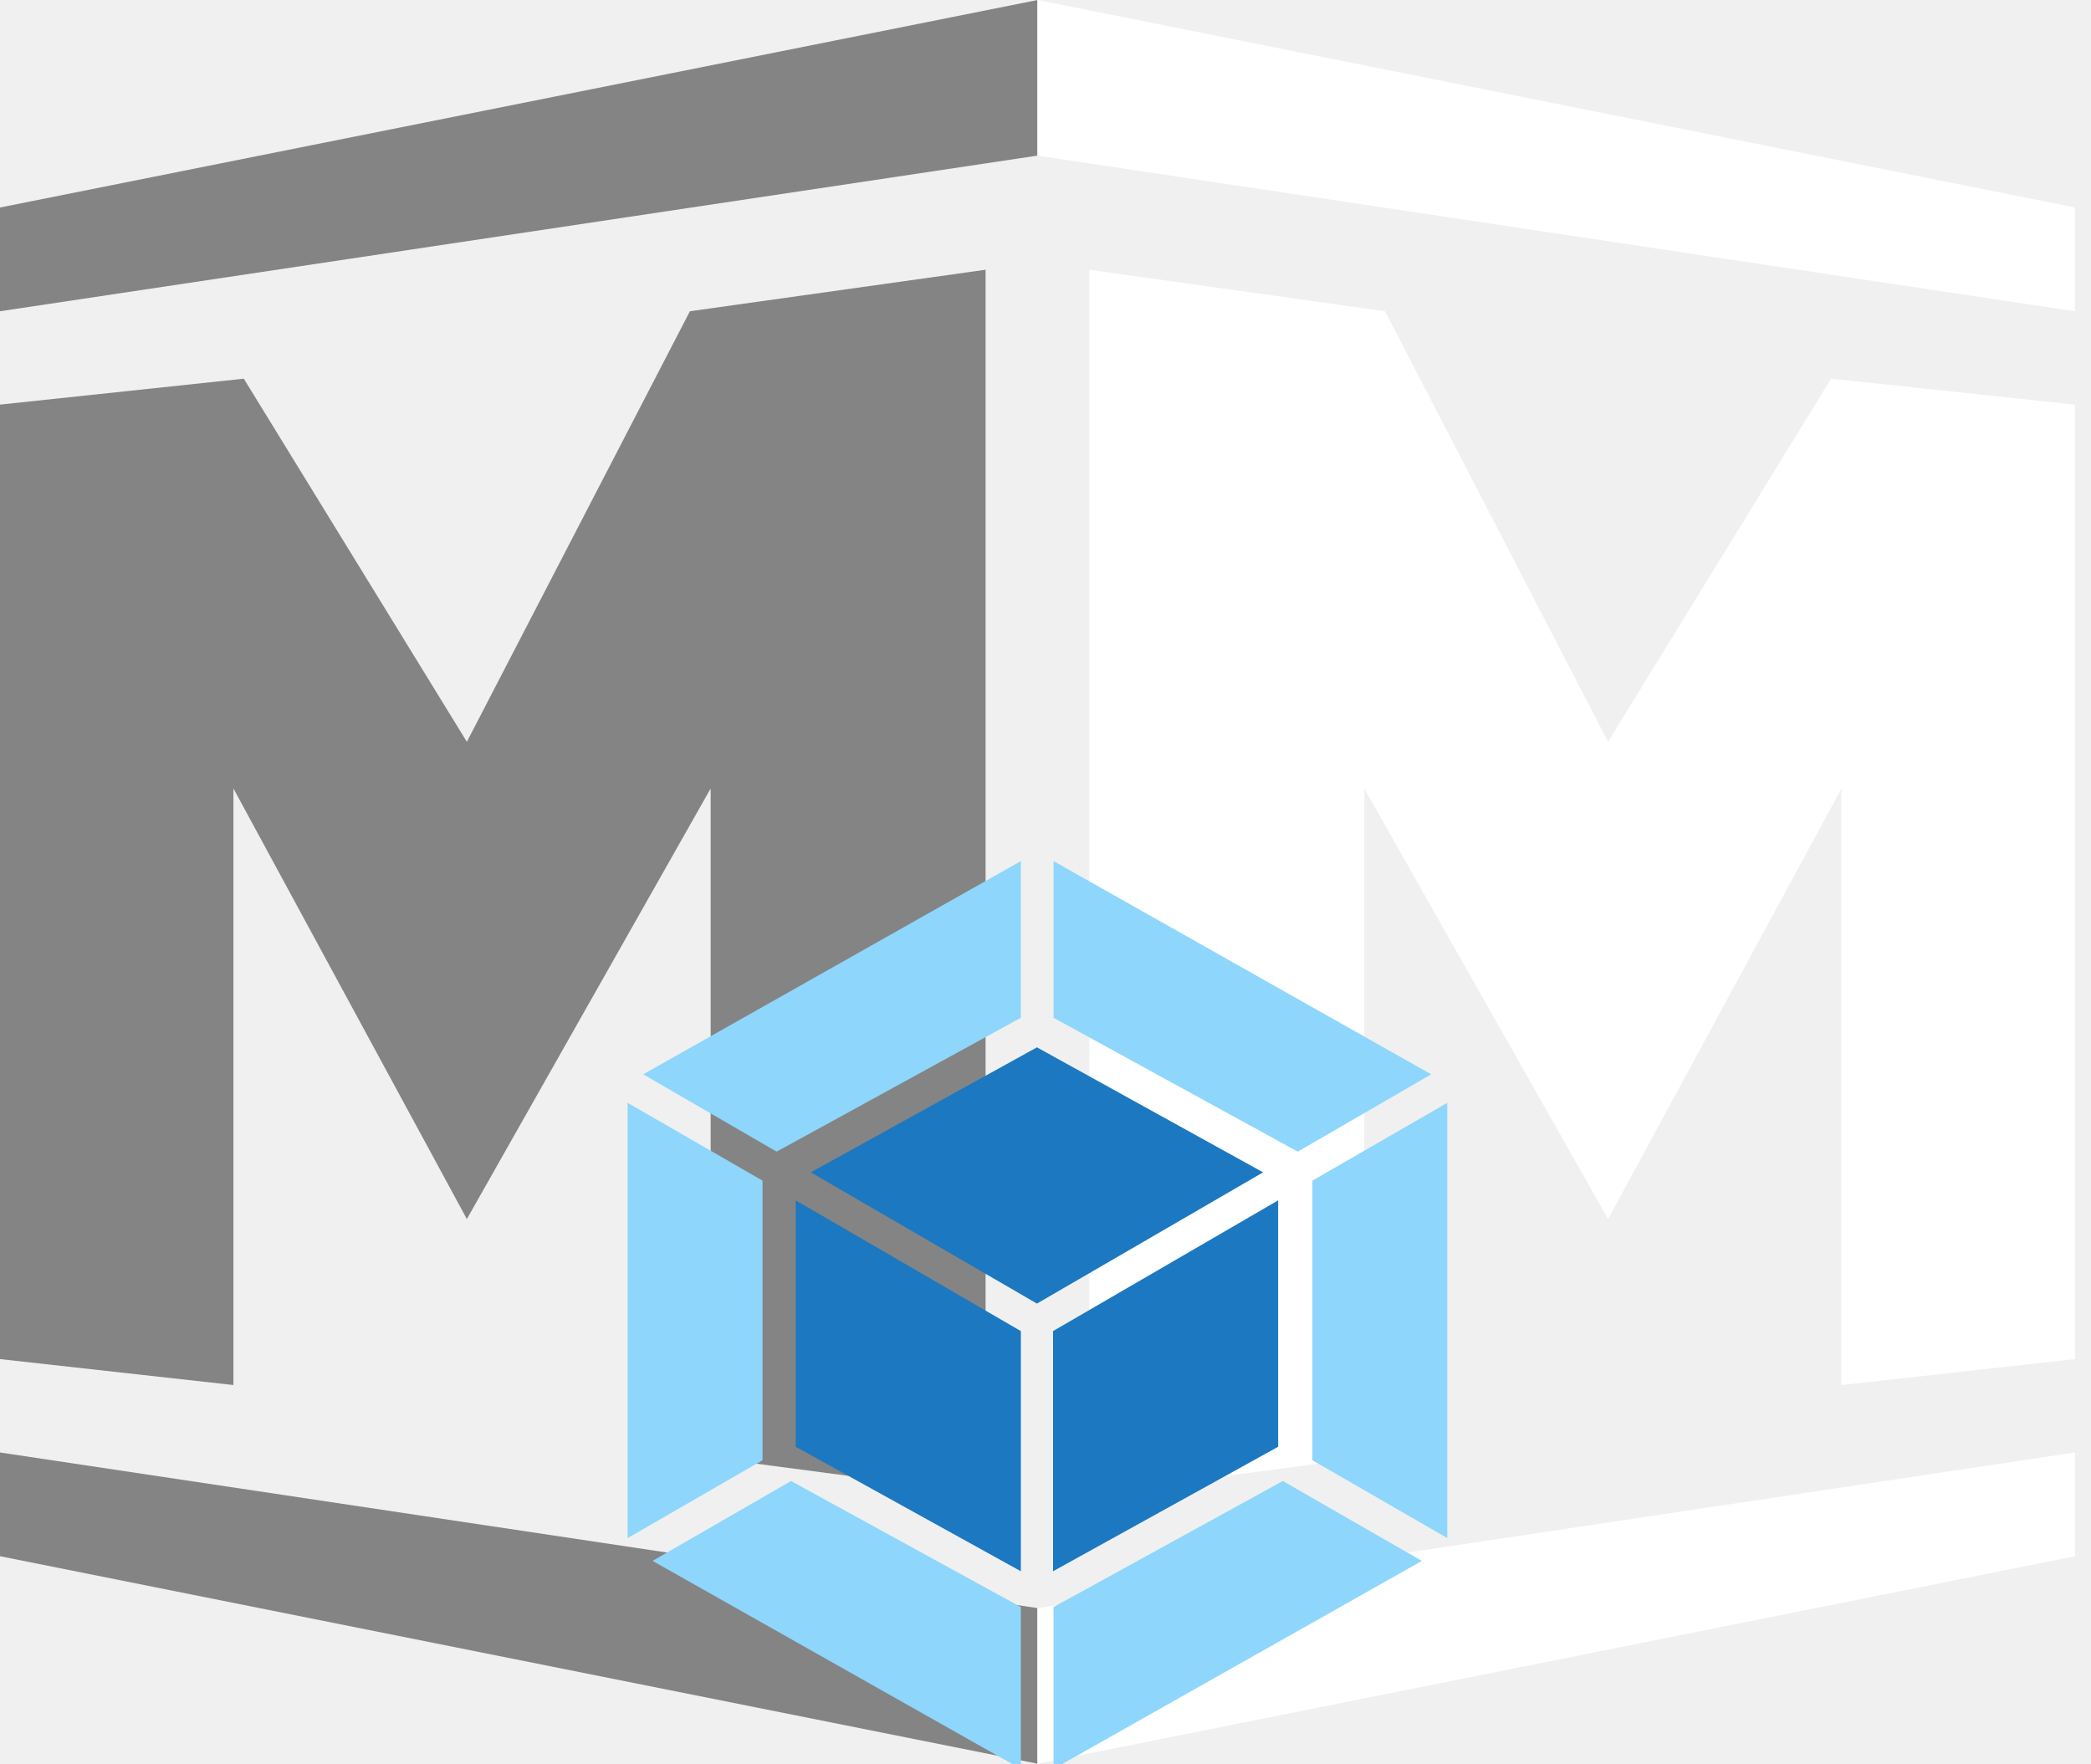
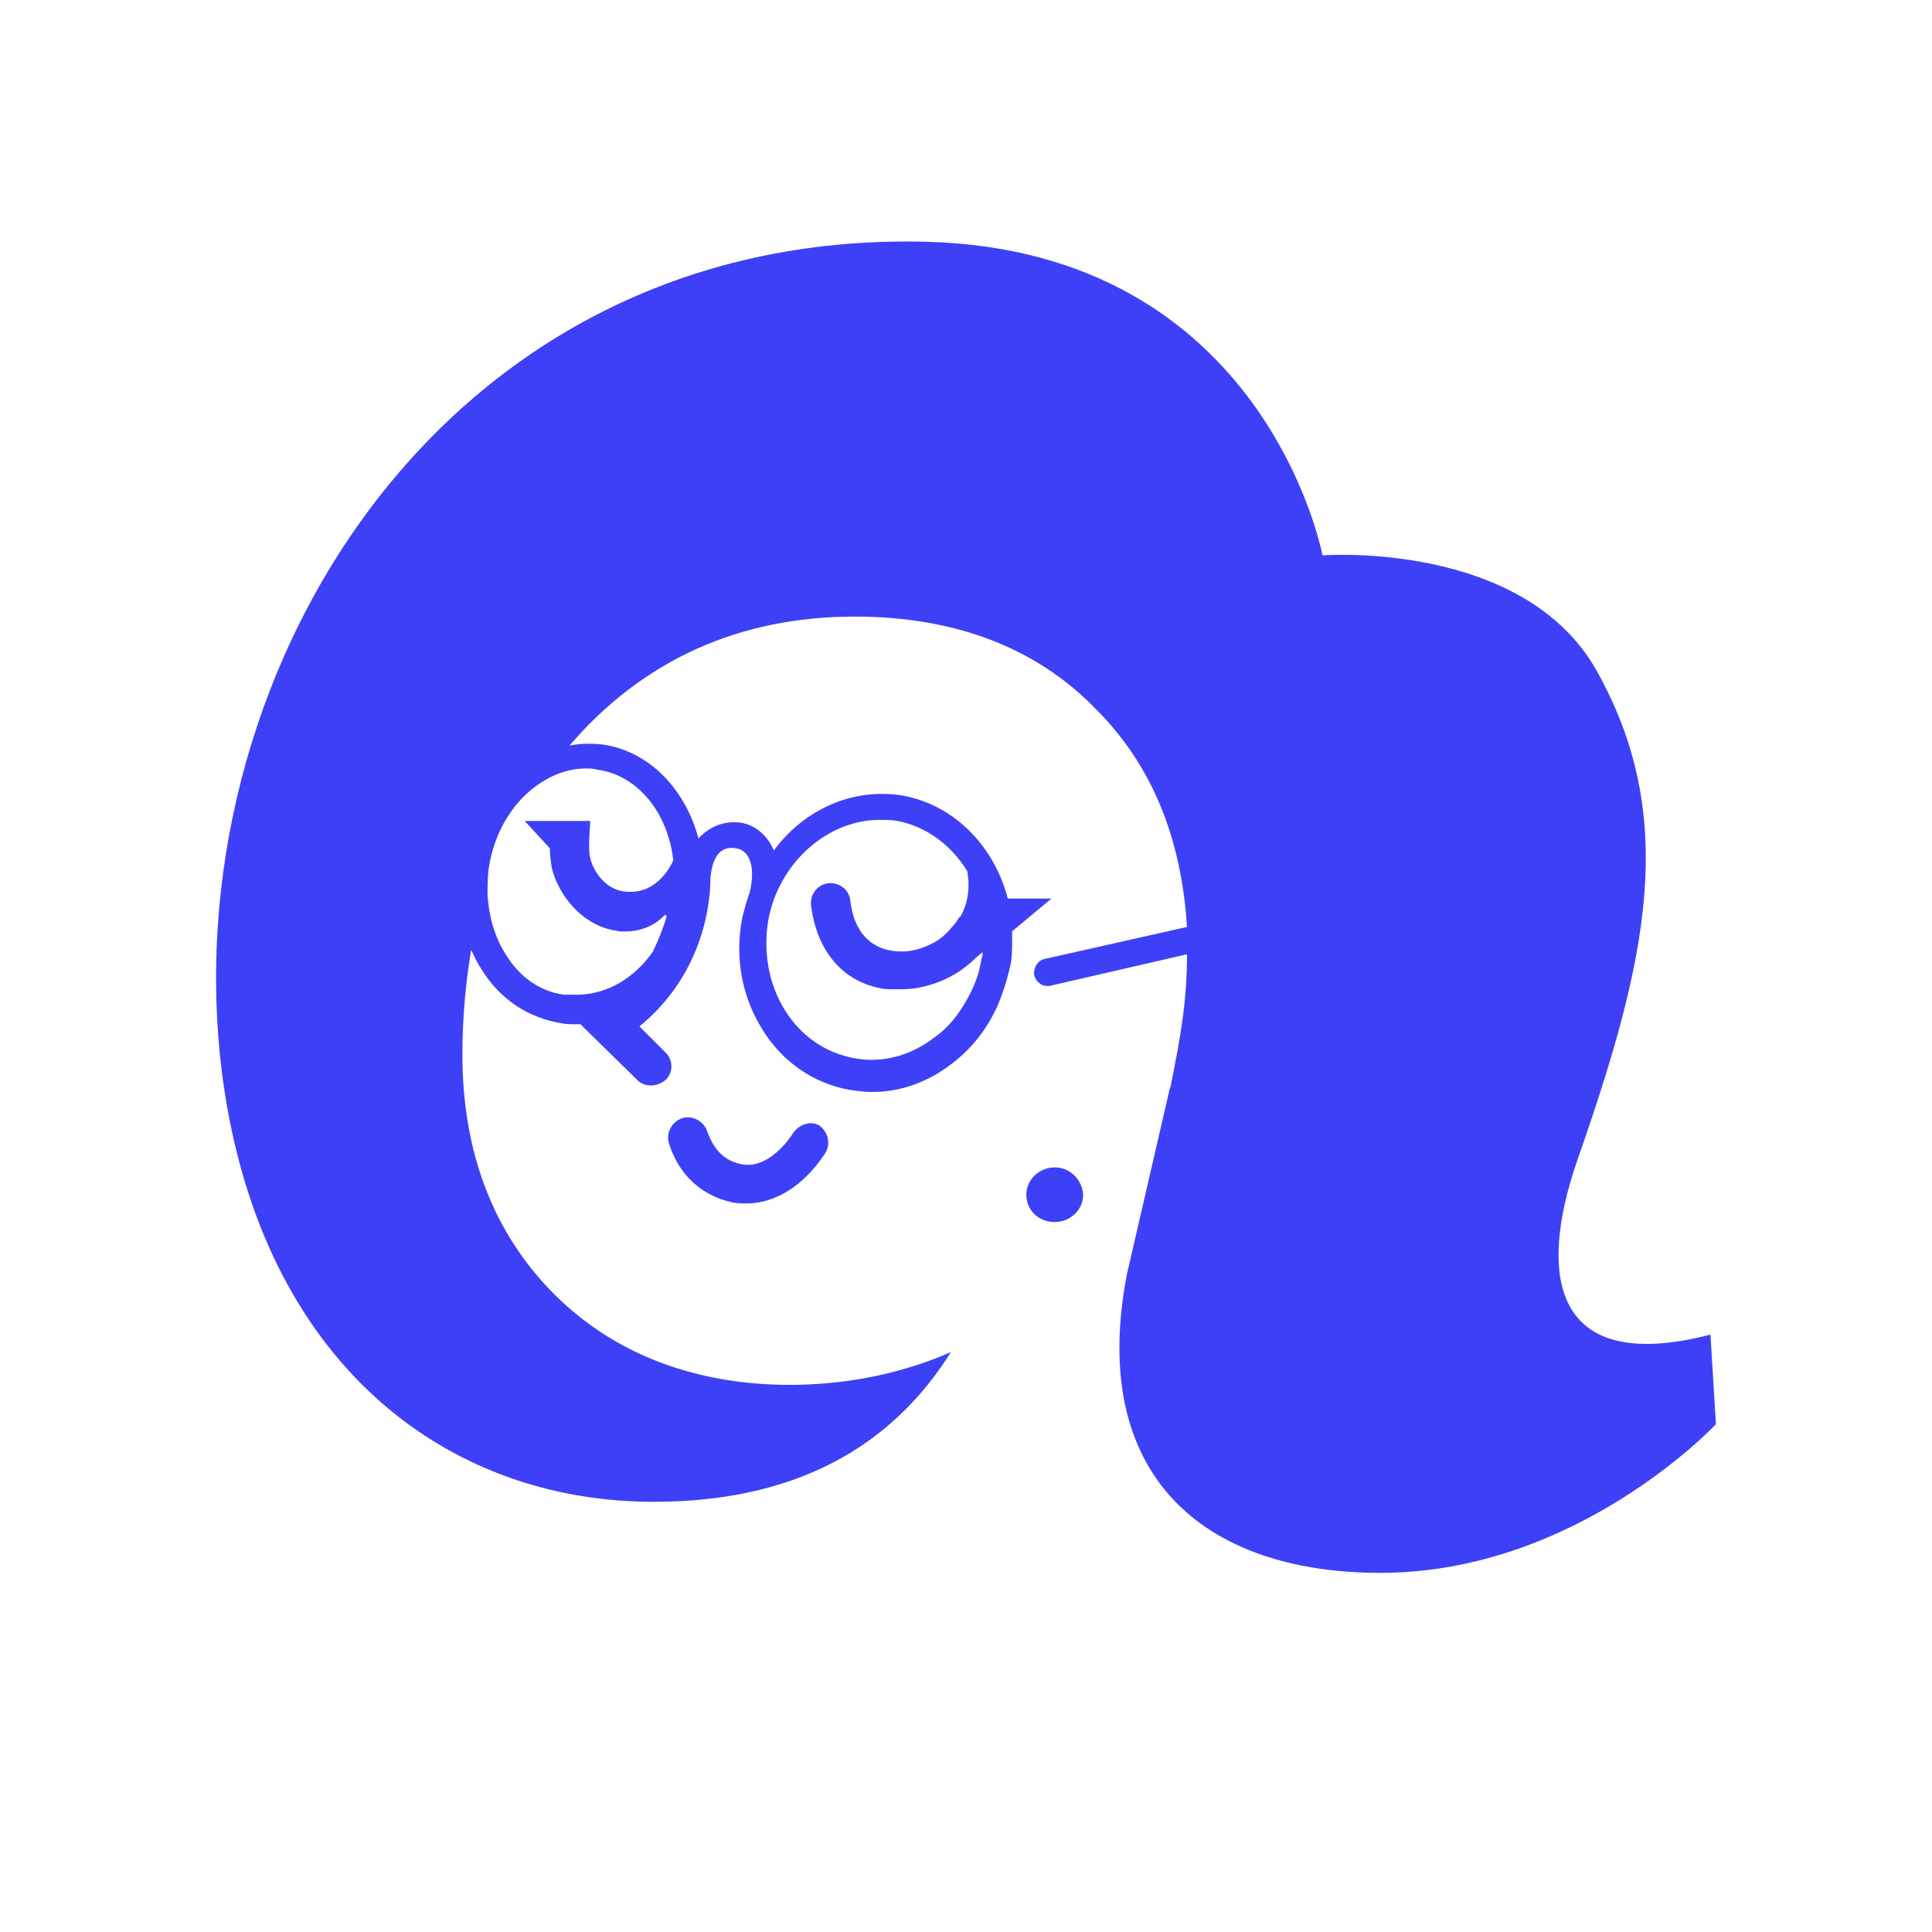
- <svg xmlns="http://www.w3.org/2000/svg" viewBox="0 0 403.1 340">
-   <style>.st0{fill-opacity:.45}.st1{fill:#fff}</style>
-   <path class="st0" d="M0 40L200 0v30L0 60z" />
-   <path class="st1" d="M200 0l200 40v20L200 30z" />
-   <path class="st0" d="M0 78v184l45 5V152l45 83 47-83v129l53 7V52l-57 8-43 83-43-70z" />
-   <path class="st1" d="M400 78v184l-45 5V152l-45 83-47-83v129l-53 7V52l57 8 43 83 43-70z" />
-   <path class="st0" d="M0 300l200 40v-30L0 280z" />
-   <path class="st1" d="M200 340l200-40v-20l-200 30z" />
-   <path d="M274.1 300.9l-71 40.1v-31.2l44.2-24.3 26.8 15.4zm4.9-4.4v-83.9l-26 15v53.9l26 15zm-153.2 4.4l71 40.1v-31.2l-44.3-24.3-26.7 15.4zm-4.8-4.4v-83.9l26 15v53.9l-26 15zm3-89.4l72.8-41.1v30.2l-46.7 25.6-.4.2-25.7-14.9zm151.9 0L203.1 166v30.2l46.7 25.6.4.2 25.7-14.9z" fill="#8ed6fb" />
-   <path d="M196.8 302.9l-43.4-24v-47.5l43.4 25.2v46.3zm6.2 0l43.4-24v-47.5L203 256.6v46.3zM156.3 226l43.6-24.1 43.6 24.1-43.6 25.3-43.6-25.3z" fill="#1c78c0" />
+ <svg xmlns="http://www.w3.org/2000/svg" width="1024" height="1024" viewBox="0 0 1024 1024" fill="none">
+   <rect x="0.5" y="0.5" width="1023" height="1023" fill="white" />
+   <path d="M906.578 707.366C823.746 728.798 814.478 677.245 835.91 615.266C872.982 509.265 890.359 433.384 845.757 354.608C806.369 286.257 700.947 294.366 700.947 294.366C700.947 294.366 670.826 132.758 490.682 128.124C231.761 121.752 89.267 362.138 118.229 572.982C139.082 722.426 236.395 795.99 346.451 795.99C429.861 795.99 476.78 760.077 504.005 716.634C481.414 726.481 454.19 733.432 421.752 734.011C370.2 734.59 326.177 718.371 293.74 685.934C261.881 654.076 245.083 611.212 245.083 559.08C245.083 539.386 246.821 520.85 249.717 503.473C251.455 506.948 252.614 509.844 254.931 513.32C264.778 529.539 279.838 539.386 297.215 542.282C300.111 542.861 302.428 542.861 304.745 542.861C305.904 542.861 306.483 542.861 307.641 542.861L337.762 572.402C340.079 574.719 342.396 575.299 345.292 575.299C348.188 575.299 350.505 574.14 352.822 572.402C356.877 568.348 356.877 561.976 352.822 557.921L338.921 544.02C373.675 515.637 376.571 476.828 376.571 465.243C377.73 451.92 383.522 448.445 389.894 449.603C395.686 450.182 400.32 456.554 398.003 469.877C398.003 471.035 397.424 471.614 397.424 472.773C395.686 477.407 394.528 482.041 393.369 486.675C389.315 507.527 393.369 528.38 403.796 545.178C414.222 562.555 431.02 574.14 450.135 577.616C454.19 578.195 458.244 578.774 462.299 578.774C477.359 578.774 491.84 573.561 504.584 563.714C516.748 554.446 526.016 541.703 531.229 526.642C532.966 522.008 534.125 517.374 535.284 512.741C536.442 508.107 536.442 503.473 536.442 498.839C536.442 497.101 536.442 495.363 536.442 493.626L557.295 476.248H534.125C527.174 449.024 506.321 427.013 479.097 421.8C452.452 417.166 426.386 428.75 410.167 450.762C407.271 443.811 401.479 438.018 393.949 436.281C385.26 434.543 376.571 437.439 370.2 444.39C363.249 418.324 344.134 398.051 319.226 394.575C313.434 393.996 307.641 393.996 301.849 395.154C340.658 349.974 391.631 326.804 453.031 326.804C505.742 326.804 549.185 343.023 581.044 376.039C610.585 405.581 626.225 444.39 629.121 491.309L554.398 508.107C550.344 508.686 548.027 512.161 548.027 516.216C548.606 519.691 551.502 522.588 554.978 522.588C555.557 522.588 555.557 522.588 556.136 522.588L629.121 505.79C629.121 531.276 625.645 549.812 620.432 575.878L619.853 577.616L597.262 675.507C576.989 780.929 636.651 833.641 731.646 833.641C835.91 833.641 909.474 754.864 909.474 754.864L906.578 707.366ZM466.354 434.543C469.25 434.543 472.725 434.543 475.622 435.122C491.261 438.018 504.584 448.445 512.693 461.767C513.852 468.139 513.852 477.407 509.218 485.516C508.638 486.095 508.638 486.095 508.059 486.675C508.059 486.675 506.901 488.992 504.584 491.309C502.267 494.205 499.371 497.101 495.316 499.418C488.944 502.893 480.835 505.79 470.408 503.473C456.507 499.997 451.873 487.833 450.714 477.407C450.135 471.614 444.922 467.56 439.129 468.139C433.337 468.718 429.282 473.931 429.862 479.724C432.758 503.473 446.08 519.691 466.354 523.746C468.671 524.325 471.567 524.325 473.884 524.325C479.097 524.325 483.731 524.325 488.365 523.167C499.371 520.85 509.218 515.637 517.327 507.527L520.802 504.631C520.802 505.79 520.802 506.948 520.223 508.107C519.065 515.637 516.748 522.008 513.272 528.38C508.638 537.069 502.846 544.599 495.316 549.812C482.573 559.659 467.512 563.714 452.452 560.818C437.392 557.921 424.648 549.233 415.96 535.331C407.271 521.429 404.375 504.052 407.271 487.254C413.063 457.133 438.55 434.543 466.354 434.543ZM298.953 527.222C286.21 525.484 275.204 517.954 267.674 505.21C261.881 495.943 258.985 484.937 258.406 473.931C258.406 469.877 258.406 465.243 258.985 460.609C261.302 444.39 268.832 429.909 279.838 420.062C289.106 411.952 299.532 407.319 310.538 407.319C312.275 407.319 314.592 407.319 316.33 407.898C338.341 410.794 353.981 431.067 356.877 455.975C356.298 456.554 356.298 457.713 355.719 458.292C355.139 459.45 354.56 460.03 353.981 461.188C348.768 468.718 340.658 474.511 329.073 472.194C320.964 470.456 314.592 462.346 312.855 454.816C312.275 452.499 312.275 450.182 312.275 448.445C312.275 448.445 312.275 448.445 312.275 447.865V445.548V444.969L312.855 435.122H278.1L291.423 449.603C291.423 453.079 292.002 457.133 292.581 460.609C296.057 473.931 307.641 489.571 325.019 493.046C326.177 493.046 327.336 493.626 328.494 493.626C344.713 494.784 352.243 484.937 352.243 484.937L353.402 485.516C351.664 491.309 349.347 497.68 345.871 504.631C336.024 518.533 322.123 526.642 307.062 527.222C303.587 527.222 301.27 527.222 298.953 527.222Z" fill="#3E40F8" />
+   <path d="M420.594 600.206C417.698 604.84 406.693 619.9 392.791 617.004C384.102 615.266 378.31 609.474 374.834 599.627C373.097 594.413 367.304 590.938 361.512 592.676C356.299 594.413 352.823 600.206 354.561 605.998C359.774 622.796 371.938 633.802 388.157 637.277C390.474 637.857 393.37 637.857 395.687 637.857C411.327 637.857 426.387 628.009 437.393 611.211C440.289 606.578 439.13 600.206 434.496 596.73C430.442 593.834 424.07 595.572 420.594 600.206Z" fill="#3E40F8" />
+   <path d="M559.034 618.741C550.925 618.741 543.974 625.113 543.974 633.222C543.974 641.332 550.345 647.703 559.034 647.703C567.143 647.703 574.094 641.332 574.094 633.222C573.515 625.113 567.143 618.741 559.034 618.741Z" fill="#3E40F8" />
+   <rect x="0.5" y="0.5" width="1023" height="1023" stroke="white" />
</svg>
